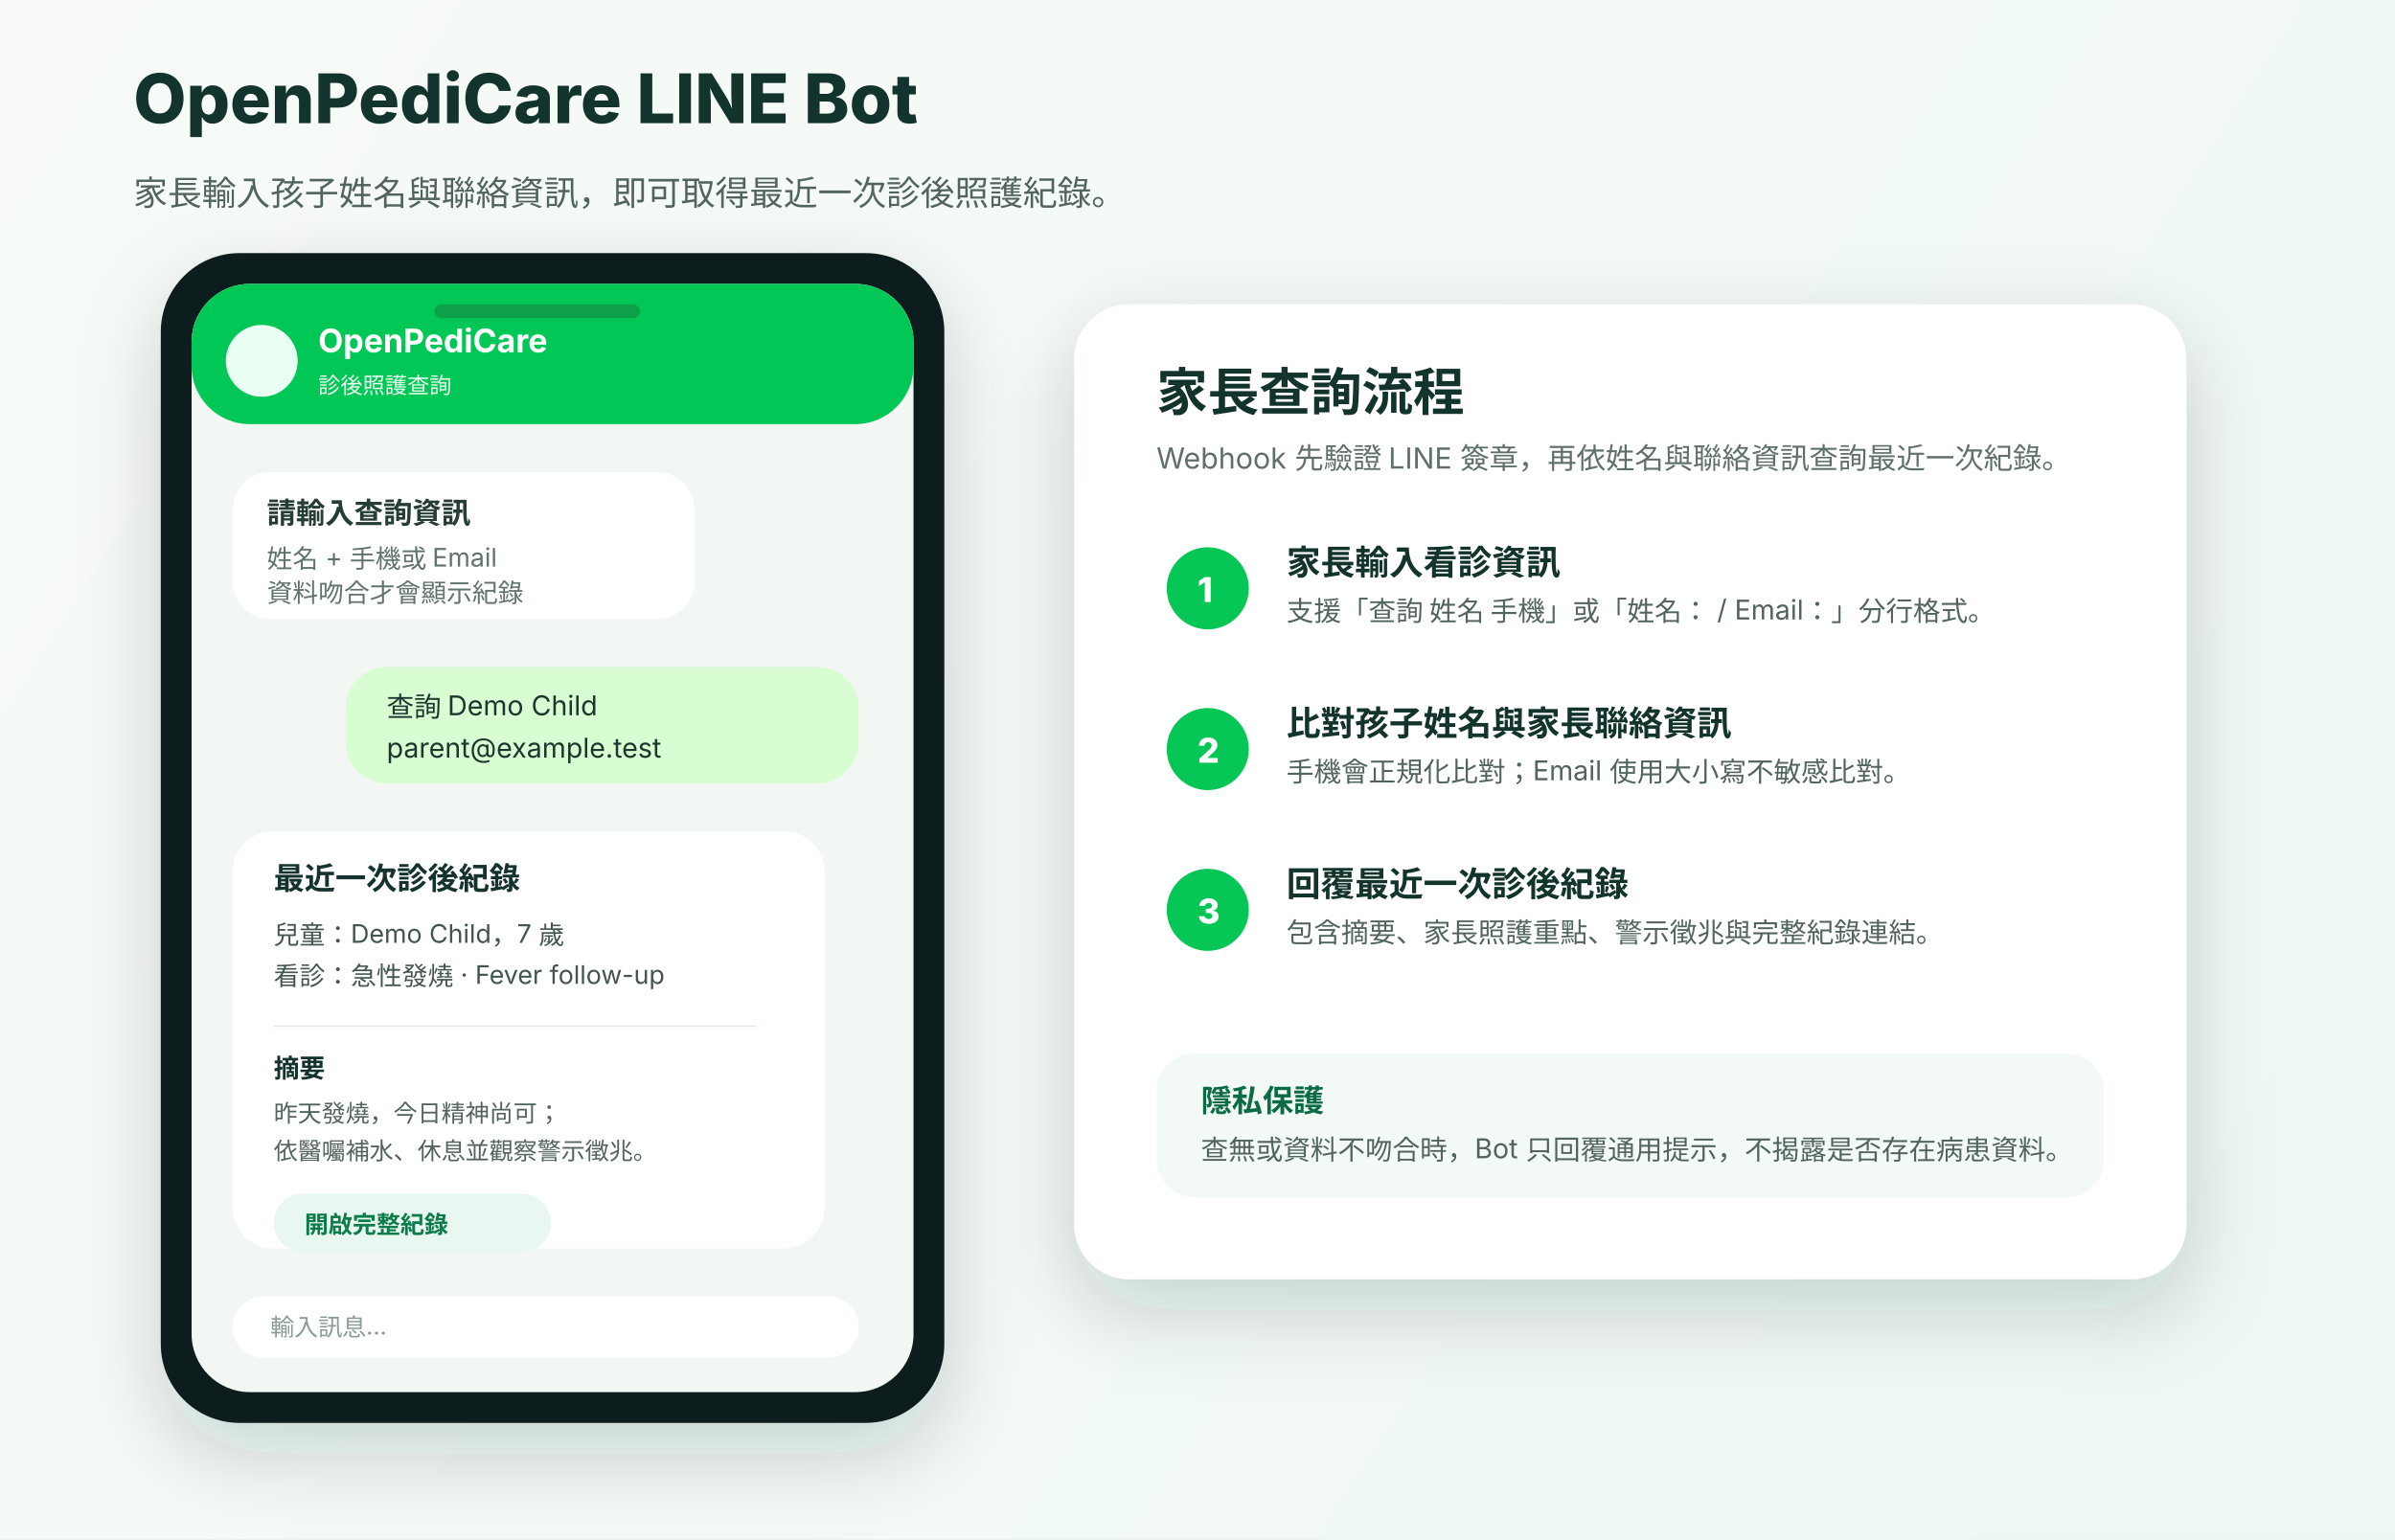
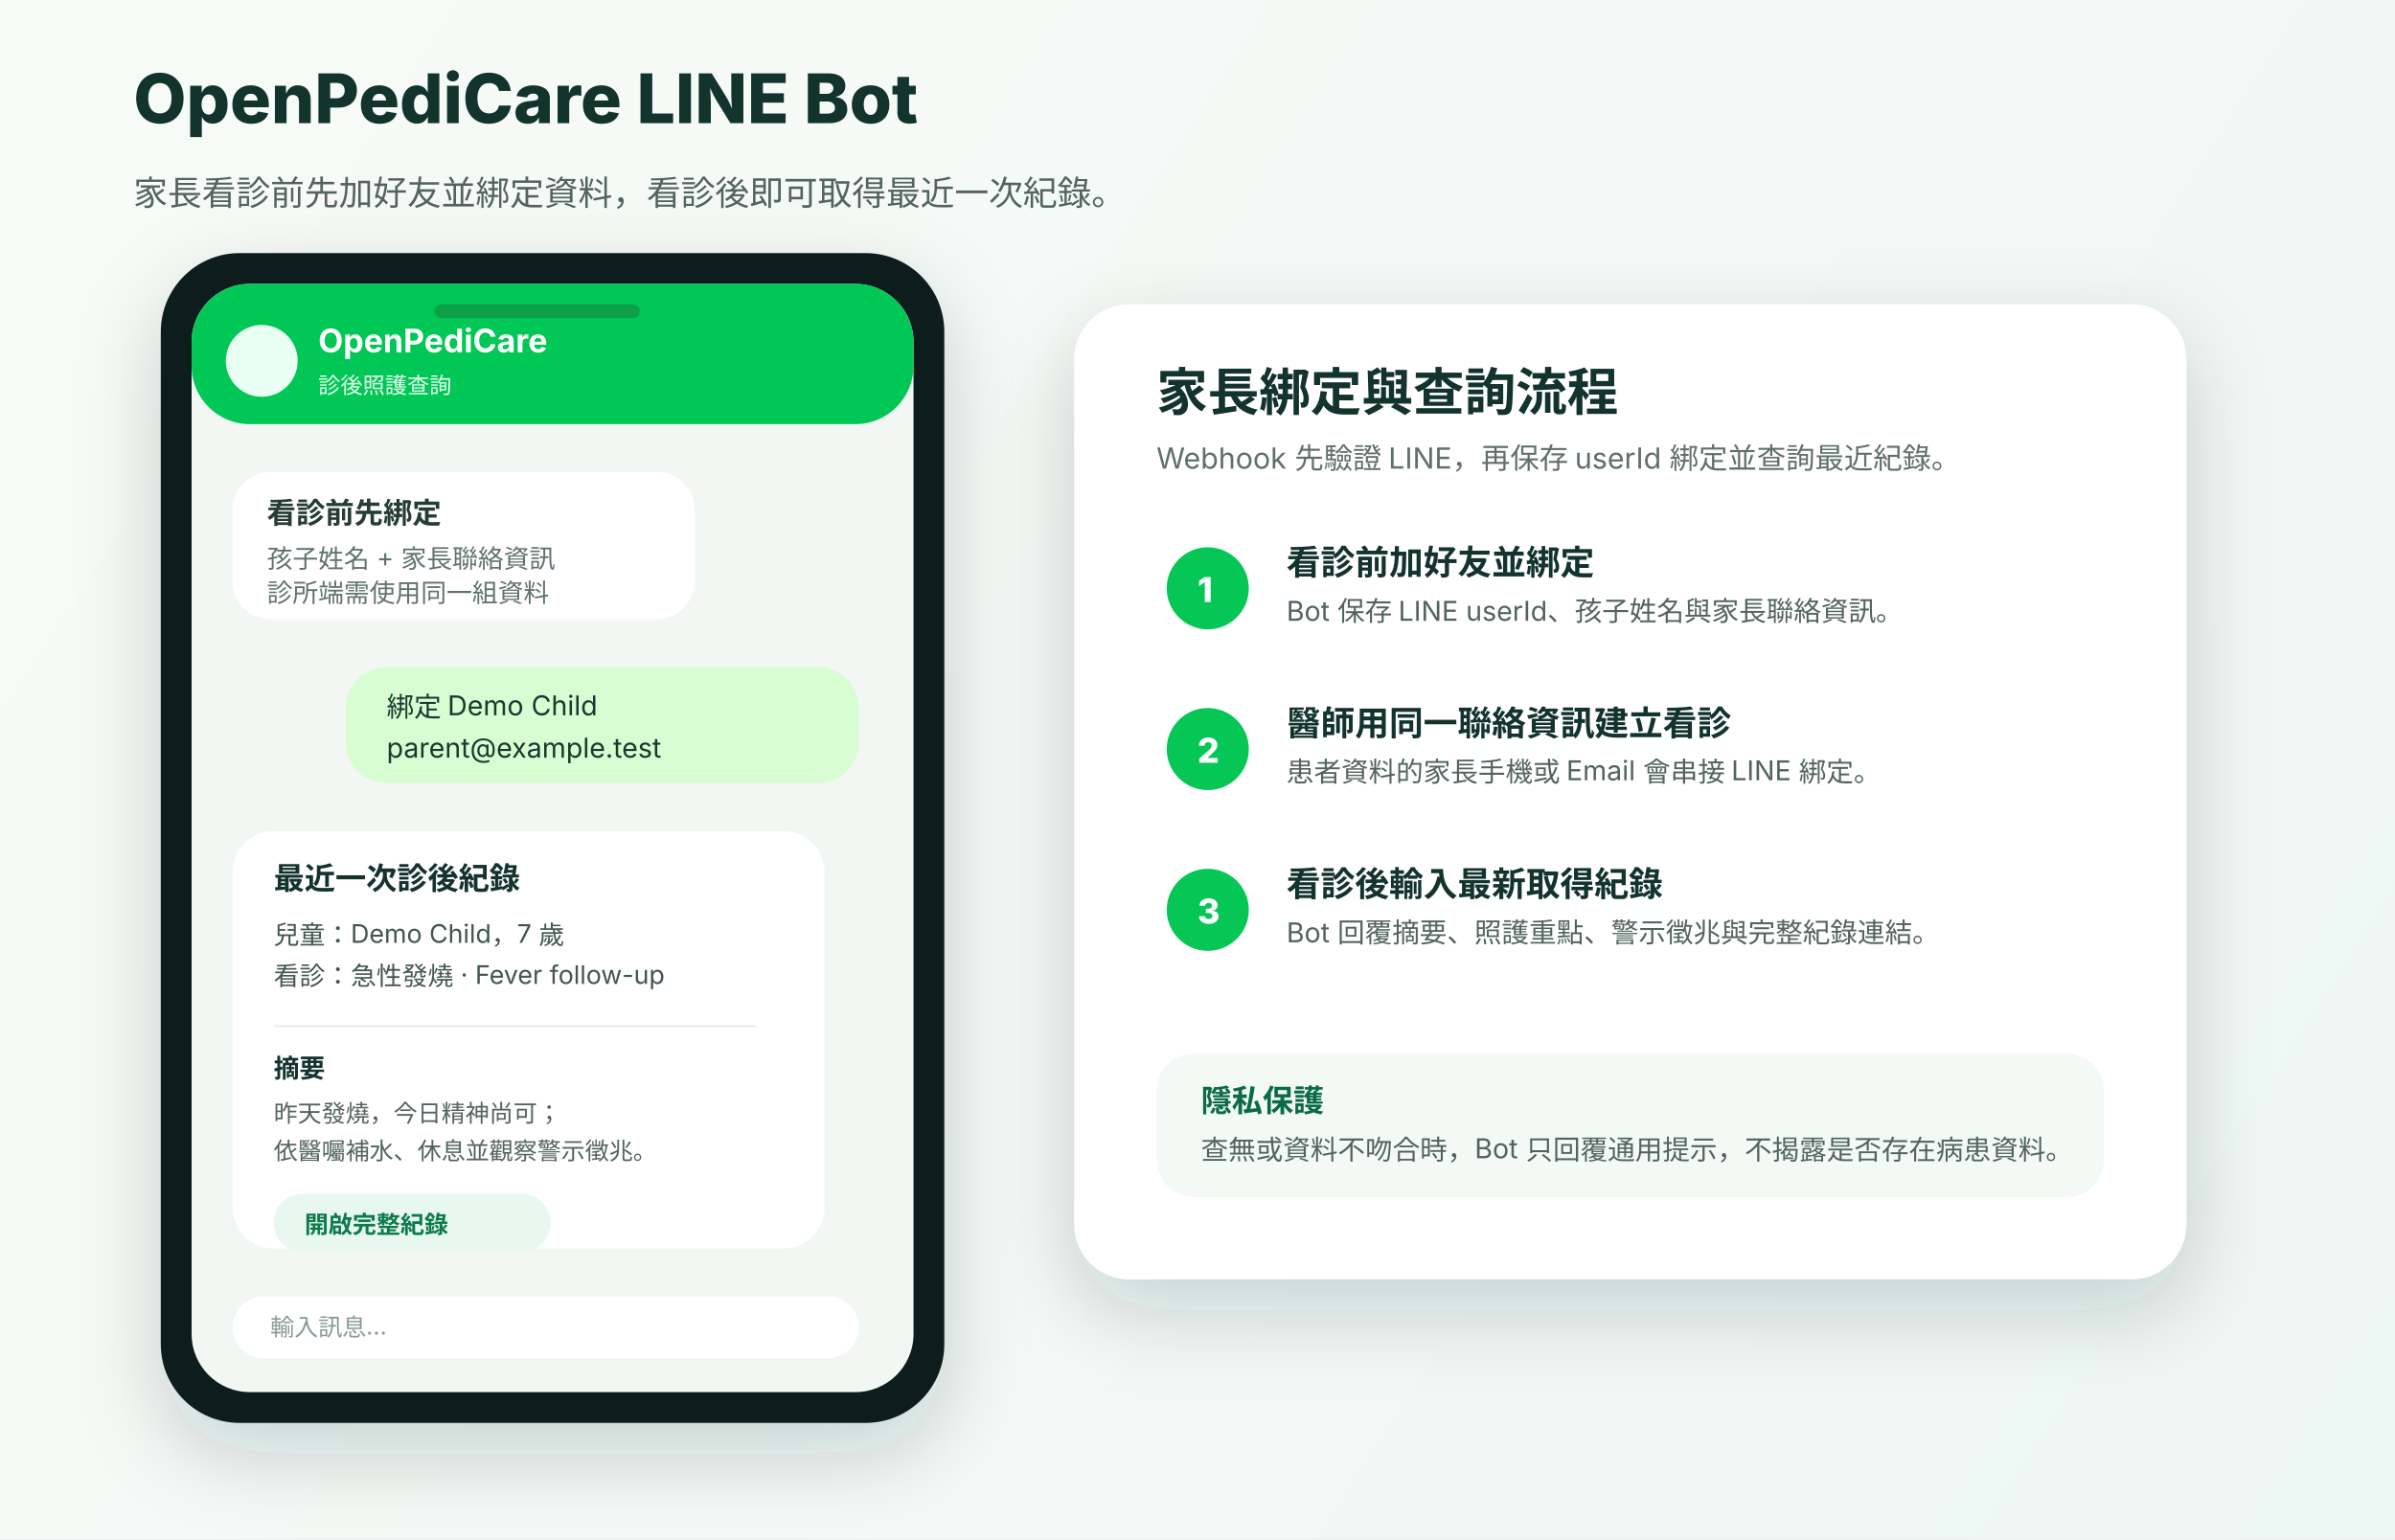
<svg xmlns="http://www.w3.org/2000/svg" width="1400" height="900" viewBox="0 0 1400 900" fill="none" role="img" aria-labelledby="title desc">
  <defs>
    <filter id="shadow" x="-20%" y="-20%" width="140%" height="140%">
      <feDropShadow dx="0" dy="18" stdDeviation="24" flood-color="#17352f" flood-opacity="0.18" />
    </filter>
    <linearGradient id="bg" x1="0" y1="0" x2="1400" y2="900" gradientUnits="userSpaceOnUse">
      <stop stop-color="#F8FBF8" />
      <stop offset="1" stop-color="#EDF7F4" />
    </linearGradient>
  </defs>
  <rect width="1400" height="900" fill="url(#bg)" />
  <g transform="translate(78 72)">
    <text x="0" y="0" fill="#13332D" font-family="-apple-system, BlinkMacSystemFont, 'Noto Sans TC', 'Segoe UI', sans-serif" font-size="40" font-weight="760">OpenPediCare LINE Bot</text>
-     <text x="0" y="48" fill="#52645F" font-family="-apple-system, BlinkMacSystemFont, 'Noto Sans TC', 'Segoe UI', sans-serif" font-size="20">家長輸入孩子姓名與聯絡資訊，即可取得最近一次診後照護紀錄。</text>
+     <text x="0" y="48" fill="#52645F" font-family="-apple-system, BlinkMacSystemFont, 'Noto Sans TC', 'Segoe UI', sans-serif" font-size="20">家長看診前先加好友並綁定資料，看診後即可取得最近一次紀錄。</text>
  </g>
  <g transform="translate(94 148)" filter="url(#shadow)">
    <rect x="0" y="0" width="458" height="684" rx="46" fill="#111D1A" />
    <rect x="18" y="18" width="422" height="648" rx="34" fill="#F2F7F4" />
    <rect x="18" y="18" width="422" height="82" rx="34" fill="#06C755" />
    <rect x="160" y="30" width="120" height="8" rx="4" fill="#0F2E25" fill-opacity="0.25" />
    <circle cx="59" cy="63" r="21" fill="#E9FFF3" />
    <text x="92" y="58" fill="white" font-family="-apple-system, BlinkMacSystemFont, 'Noto Sans TC', 'Segoe UI', sans-serif" font-size="19" font-weight="740">OpenPediCare</text>
    <text x="92" y="82" fill="#E8FFF1" font-family="-apple-system, BlinkMacSystemFont, 'Noto Sans TC', 'Segoe UI', sans-serif" font-size="13">診後照護查詢</text>
    <rect x="42" y="128" width="270" height="86" rx="22" fill="white" />
-     <text x="62" y="158" fill="#263C36" font-family="-apple-system, BlinkMacSystemFont, 'Noto Sans TC', 'Segoe UI', sans-serif" font-size="17" font-weight="700">請輸入查詢資訊</text>
-     <text x="62" y="184" fill="#60736D" font-family="-apple-system, BlinkMacSystemFont, 'Noto Sans TC', 'Segoe UI', sans-serif" font-size="15">姓名 + 手機或 Email</text>
-     <text x="62" y="204" fill="#60736D" font-family="-apple-system, BlinkMacSystemFont, 'Noto Sans TC', 'Segoe UI', sans-serif" font-size="15">資料吻合才會顯示紀錄</text>
+     <text x="62" y="158" fill="#263C36" font-family="-apple-system, BlinkMacSystemFont, 'Noto Sans TC', 'Segoe UI', sans-serif" font-size="17" font-weight="700">看診前先綁定</text>
+     <text x="62" y="184" fill="#60736D" font-family="-apple-system, BlinkMacSystemFont, 'Noto Sans TC', 'Segoe UI', sans-serif" font-size="15">孩子姓名 + 家長聯絡資訊</text>
+     <text x="62" y="204" fill="#60736D" font-family="-apple-system, BlinkMacSystemFont, 'Noto Sans TC', 'Segoe UI', sans-serif" font-size="15">診所端需使用同一組資料</text>
    <rect x="108" y="242" width="300" height="68" rx="24" fill="#D9FDD3" />
-     <text x="132" y="271" fill="#1C382F" font-family="-apple-system, BlinkMacSystemFont, 'Noto Sans TC', 'Segoe UI', sans-serif" font-size="16">查詢 Demo Child</text>
+     <text x="132" y="271" fill="#1C382F" font-family="-apple-system, BlinkMacSystemFont, 'Noto Sans TC', 'Segoe UI', sans-serif" font-size="16">綁定 Demo Child</text>
    <text x="132" y="295" fill="#1C382F" font-family="-apple-system, BlinkMacSystemFont, 'Noto Sans TC', 'Segoe UI', sans-serif" font-size="16">parent@example.test</text>
    <rect x="42" y="338" width="346" height="244" rx="24" fill="white" />
    <text x="66" y="372" fill="#13332D" font-family="-apple-system, BlinkMacSystemFont, 'Noto Sans TC', 'Segoe UI', sans-serif" font-size="18" font-weight="760">最近一次診後紀錄</text>
    <text x="66" y="404" fill="#42564F" font-family="-apple-system, BlinkMacSystemFont, 'Noto Sans TC', 'Segoe UI', sans-serif" font-size="15">兒童：Demo Child，7 歲</text>
    <text x="66" y="428" fill="#42564F" font-family="-apple-system, BlinkMacSystemFont, 'Noto Sans TC', 'Segoe UI', sans-serif" font-size="15">看診：急性發燒 · Fever follow-up</text>
    <line x1="66" y1="452" x2="348" y2="452" stroke="#E4ECE8" />
    <text x="66" y="482" fill="#13332D" font-family="-apple-system, BlinkMacSystemFont, 'Noto Sans TC', 'Segoe UI', sans-serif" font-size="15" font-weight="720">摘要</text>
    <text x="66" y="508" fill="#52645F" font-family="-apple-system, BlinkMacSystemFont, 'Noto Sans TC', 'Segoe UI', sans-serif" font-size="14">昨天發燒，今日精神尚可；</text>
    <text x="66" y="530" fill="#52645F" font-family="-apple-system, BlinkMacSystemFont, 'Noto Sans TC', 'Segoe UI', sans-serif" font-size="14">依醫囑補水、休息並觀察警示徵兆。</text>
    <rect x="66" y="550" width="162" height="34" rx="17" fill="#E9F7F1" />
    <text x="84" y="573" fill="#087C4A" font-family="-apple-system, BlinkMacSystemFont, 'Noto Sans TC', 'Segoe UI', sans-serif" font-size="14" font-weight="700">開啟完整紀錄</text>
    <rect x="42" y="610" width="366" height="36" rx="18" fill="white" />
    <text x="64" y="633" fill="#8A9B95" font-family="-apple-system, BlinkMacSystemFont, 'Noto Sans TC', 'Segoe UI', sans-serif" font-size="14">輸入訊息...</text>
  </g>
  <g transform="translate(628 178)">
    <rect x="0" y="0" width="650" height="570" rx="32" fill="white" filter="url(#shadow)" />
-     <text x="48" y="62" fill="#13332D" font-family="-apple-system, BlinkMacSystemFont, 'Noto Sans TC', 'Segoe UI', sans-serif" font-size="30" font-weight="780">家長查詢流程</text>
-     <text x="48" y="96" fill="#5F706B" font-family="-apple-system, BlinkMacSystemFont, 'Noto Sans TC', 'Segoe UI', sans-serif" font-size="17">Webhook 先驗證 LINE 簽章，再依姓名與聯絡資訊查詢最近一次紀錄。</text>
+     <text x="48" y="62" fill="#13332D" font-family="-apple-system, BlinkMacSystemFont, 'Noto Sans TC', 'Segoe UI', sans-serif" font-size="30" font-weight="780">家長綁定與查詢流程</text>
+     <text x="48" y="96" fill="#5F706B" font-family="-apple-system, BlinkMacSystemFont, 'Noto Sans TC', 'Segoe UI', sans-serif" font-size="17">Webhook 先驗證 LINE，再保存 userId 綁定並查詢最近紀錄。</text>
    <g transform="translate(54 142)">
      <circle cx="24" cy="24" r="24" fill="#06C755" />
      <text x="18" y="32" fill="white" font-family="-apple-system, BlinkMacSystemFont, 'Segoe UI', sans-serif" font-size="20" font-weight="780">1</text>
-       <text x="70" y="16" fill="#13332D" font-family="-apple-system, BlinkMacSystemFont, 'Noto Sans TC', 'Segoe UI', sans-serif" font-size="20" font-weight="740">家長輸入看診資訊</text>
-       <text x="70" y="43" fill="#52645F" font-family="-apple-system, BlinkMacSystemFont, 'Noto Sans TC', 'Segoe UI', sans-serif" font-size="16">支援「查詢 姓名 手機」或「姓名： / Email：」分行格式。</text>
+       <text x="70" y="16" fill="#13332D" font-family="-apple-system, BlinkMacSystemFont, 'Noto Sans TC', 'Segoe UI', sans-serif" font-size="20" font-weight="740">看診前加好友並綁定</text>
+       <text x="70" y="43" fill="#52645F" font-family="-apple-system, BlinkMacSystemFont, 'Noto Sans TC', 'Segoe UI', sans-serif" font-size="16">Bot 保存 LINE userId、孩子姓名與家長聯絡資訊。</text>
    </g>
    <g transform="translate(54 236)">
      <circle cx="24" cy="24" r="24" fill="#06C755" />
      <text x="18" y="32" fill="white" font-family="-apple-system, BlinkMacSystemFont, 'Segoe UI', sans-serif" font-size="20" font-weight="780">2</text>
-       <text x="70" y="16" fill="#13332D" font-family="-apple-system, BlinkMacSystemFont, 'Noto Sans TC', 'Segoe UI', sans-serif" font-size="20" font-weight="740">比對孩子姓名與家長聯絡資訊</text>
-       <text x="70" y="43" fill="#52645F" font-family="-apple-system, BlinkMacSystemFont, 'Noto Sans TC', 'Segoe UI', sans-serif" font-size="16">手機會正規化比對；Email 使用大小寫不敏感比對。</text>
+       <text x="70" y="16" fill="#13332D" font-family="-apple-system, BlinkMacSystemFont, 'Noto Sans TC', 'Segoe UI', sans-serif" font-size="20" font-weight="740">醫師用同一聯絡資訊建立看診</text>
+       <text x="70" y="43" fill="#52645F" font-family="-apple-system, BlinkMacSystemFont, 'Noto Sans TC', 'Segoe UI', sans-serif" font-size="16">患者資料的家長手機或 Email 會串接 LINE 綁定。</text>
    </g>
    <g transform="translate(54 330)">
      <circle cx="24" cy="24" r="24" fill="#06C755" />
      <text x="18" y="32" fill="white" font-family="-apple-system, BlinkMacSystemFont, 'Segoe UI', sans-serif" font-size="20" font-weight="780">3</text>
-       <text x="70" y="16" fill="#13332D" font-family="-apple-system, BlinkMacSystemFont, 'Noto Sans TC', 'Segoe UI', sans-serif" font-size="20" font-weight="740">回覆最近一次診後紀錄</text>
-       <text x="70" y="43" fill="#52645F" font-family="-apple-system, BlinkMacSystemFont, 'Noto Sans TC', 'Segoe UI', sans-serif" font-size="16">包含摘要、家長照護重點、警示徵兆與完整紀錄連結。</text>
+       <text x="70" y="16" fill="#13332D" font-family="-apple-system, BlinkMacSystemFont, 'Noto Sans TC', 'Segoe UI', sans-serif" font-size="20" font-weight="740">看診後輸入最新取得紀錄</text>
+       <text x="70" y="43" fill="#52645F" font-family="-apple-system, BlinkMacSystemFont, 'Noto Sans TC', 'Segoe UI', sans-serif" font-size="16">Bot 回覆摘要、照護重點、警示徵兆與完整紀錄連結。</text>
    </g>
    <rect x="48" y="438" width="554" height="84" rx="22" fill="#F3FAF6" />
    <text x="74" y="472" fill="#0B6B44" font-family="-apple-system, BlinkMacSystemFont, 'Noto Sans TC', 'Segoe UI', sans-serif" font-size="18" font-weight="760">隱私保護</text>
    <text x="74" y="500" fill="#52645F" font-family="-apple-system, BlinkMacSystemFont, 'Noto Sans TC', 'Segoe UI', sans-serif" font-size="16">查無或資料不吻合時，Bot 只回覆通用提示，不揭露是否存在病患資料。</text>
  </g>
</svg>
